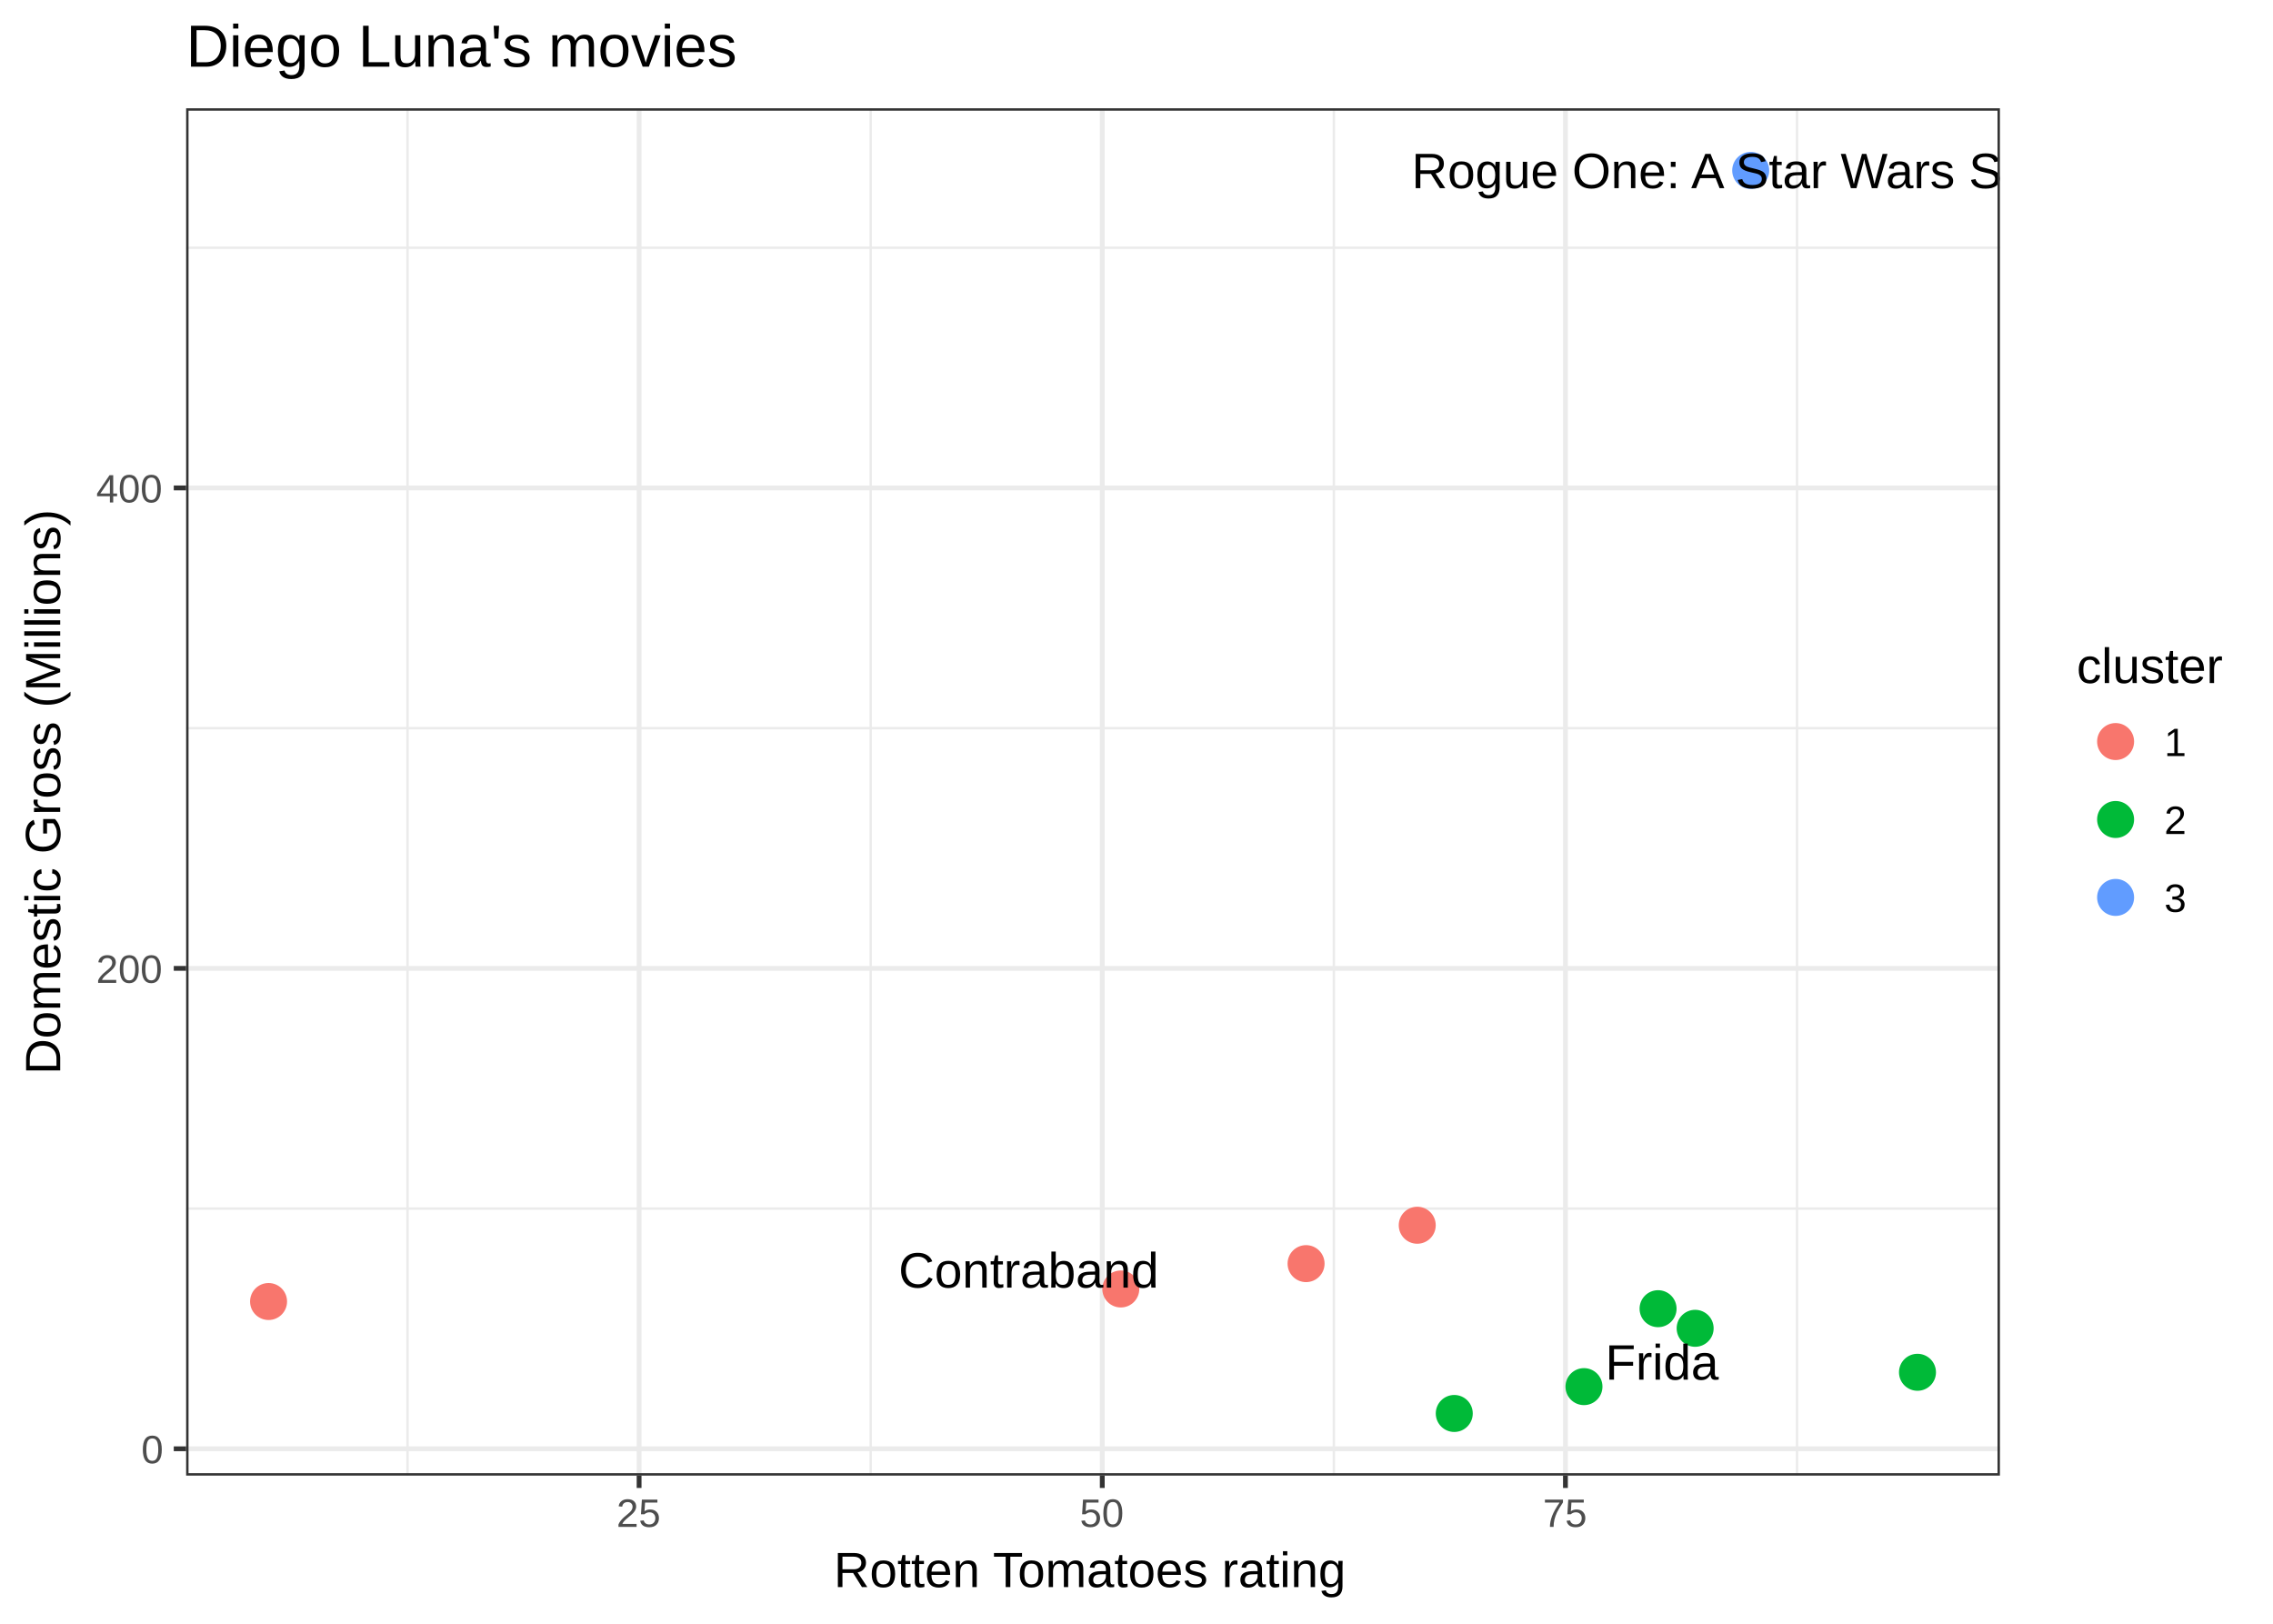
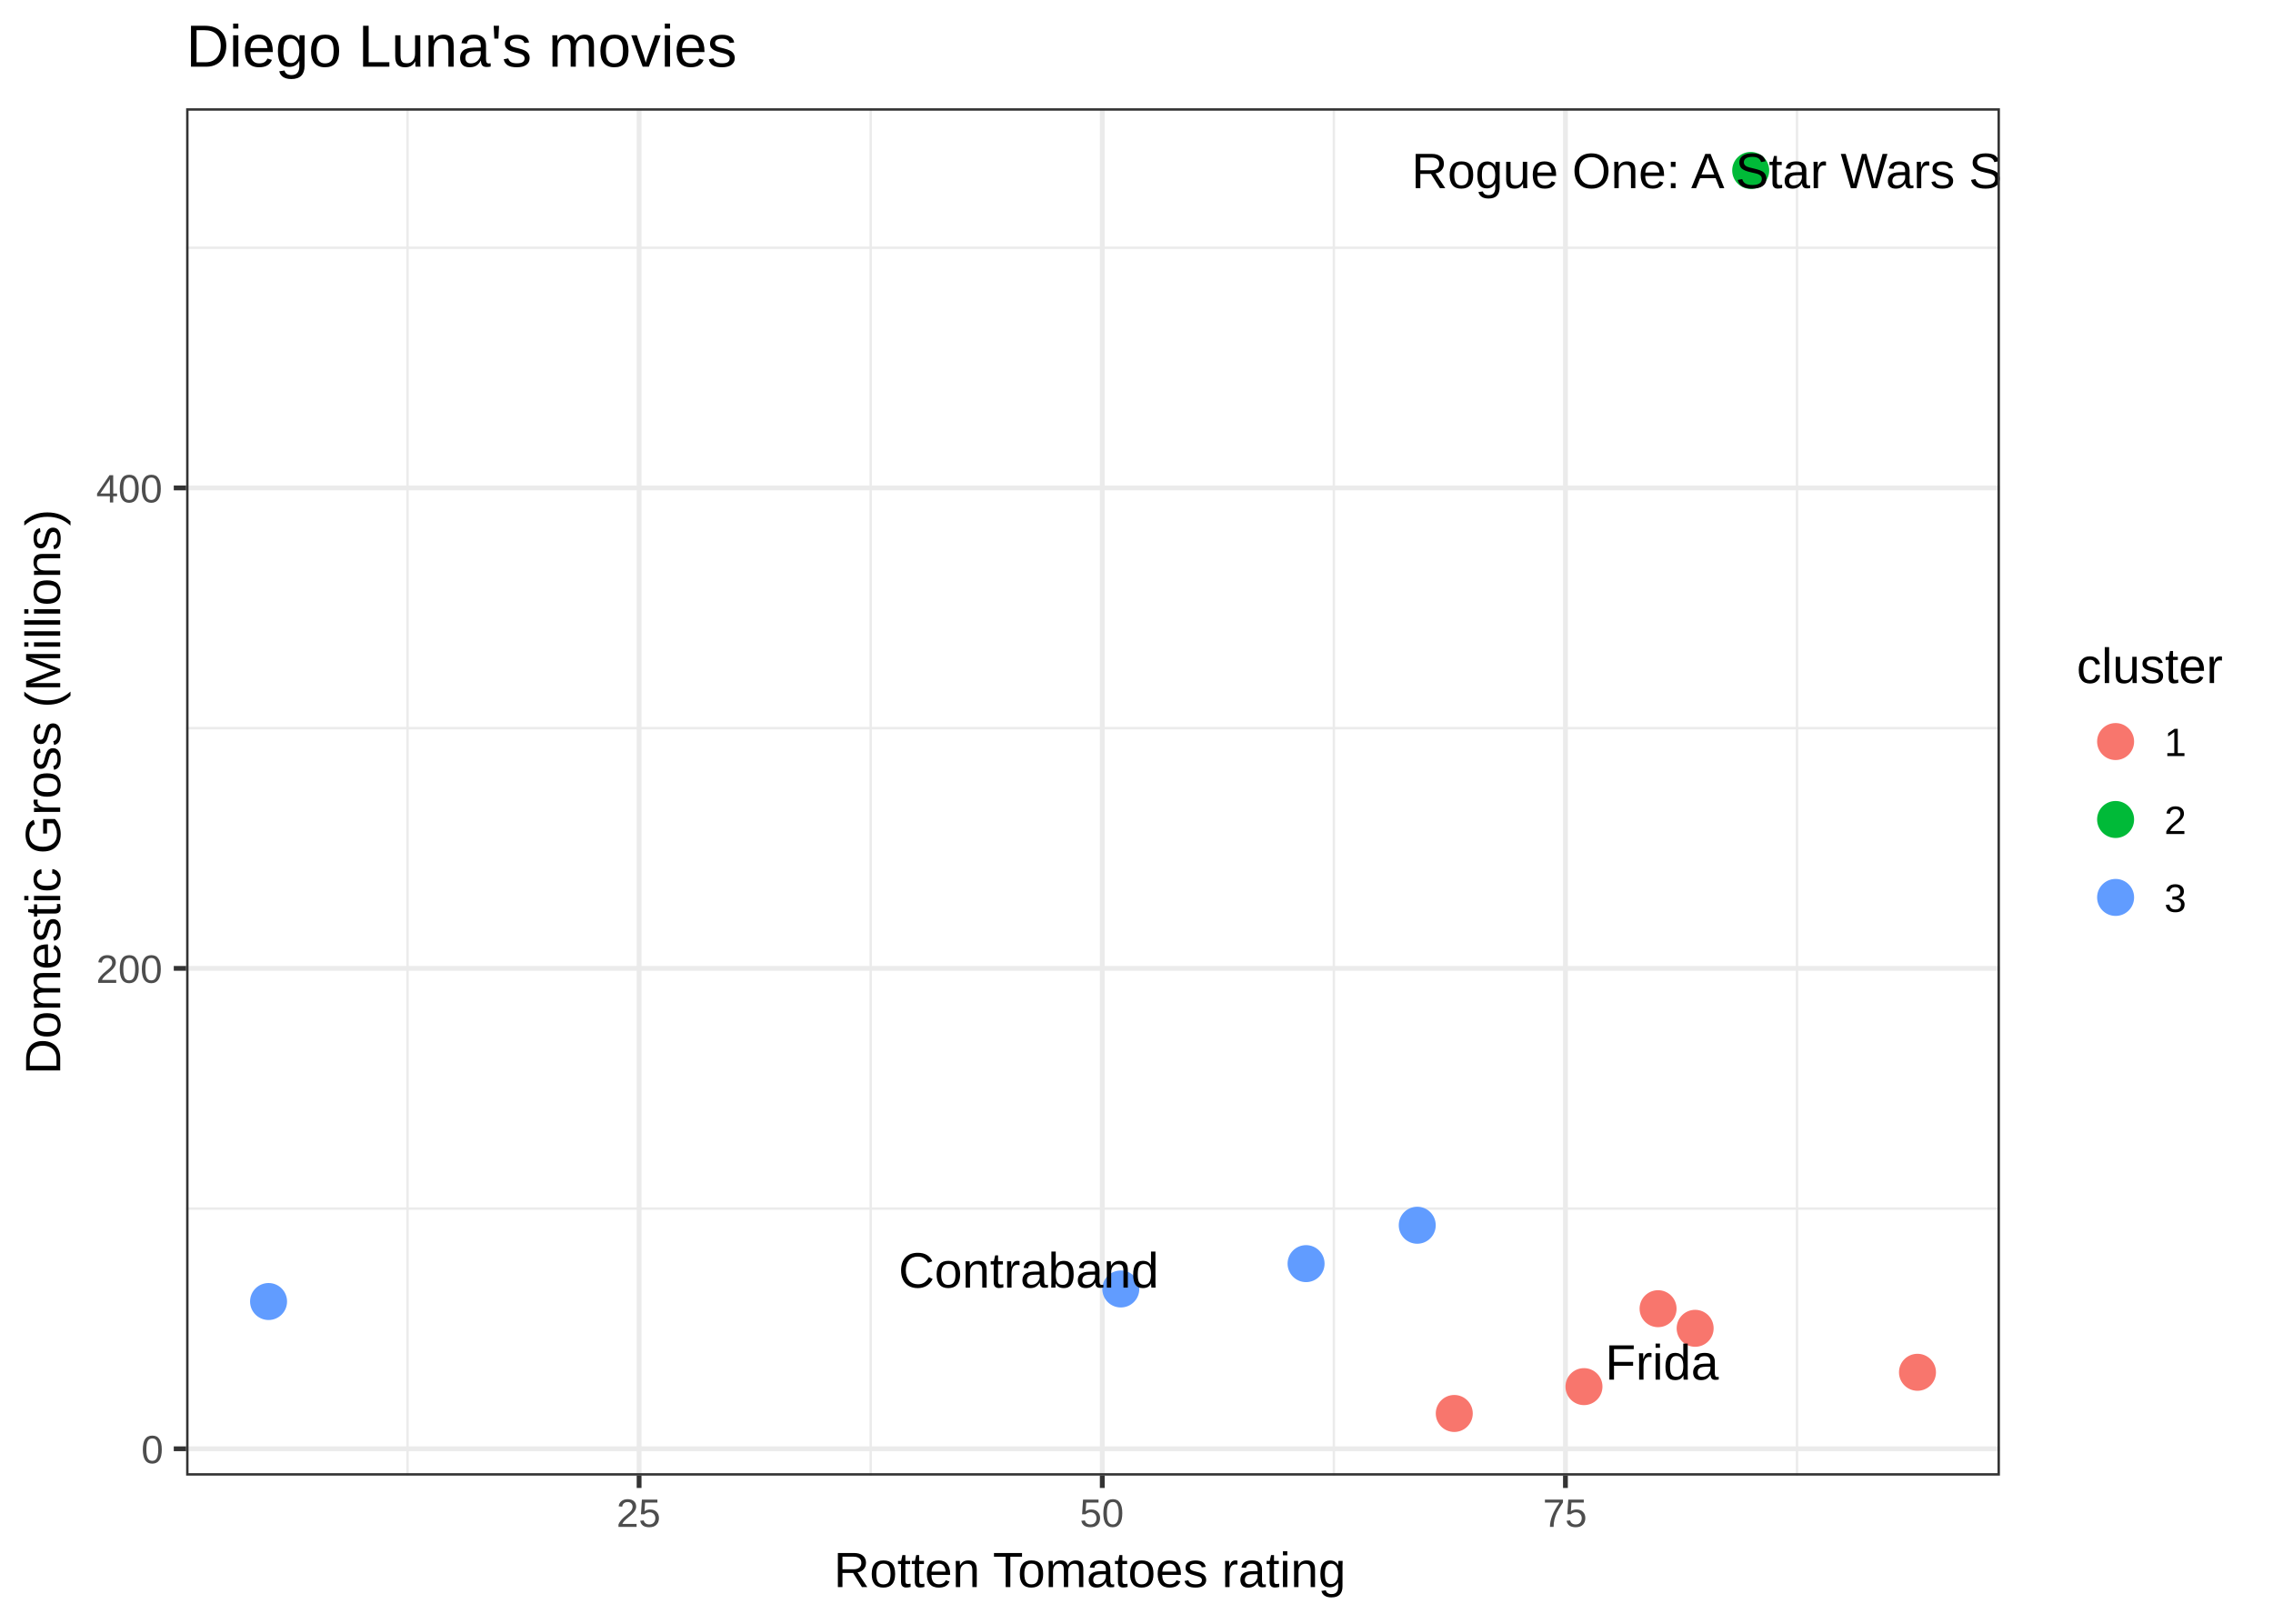
<svg xmlns="http://www.w3.org/2000/svg" viewBox="0 0 504.00 360.00">
  <defs>
    <style type="text/css">
    line, polyline, path, rect, circle {
      fill: none;
      stroke: #000000;
      stroke-linecap: round;
      stroke-linejoin: round;
      stroke-miterlimit: 10.00;
    }
  </style>
  </defs>
  <rect width="100%" height="100%" style="stroke: none; fill: #FFFFFF;" />
  <rect x="0.00" y="0.00" width="504.00" height="360.00" style="stroke-width: 1.07; stroke: #FFFFFF; fill: #FFFFFF;" />
  <defs>
    <clipPath id="cpNDEuMjY1NXw0NDMuNDQ4fDMyNy4xNTd8MjQuMDA3Mw==">
      <rect x="41.27" y="24.01" width="402.18" height="303.15" />
    </clipPath>
  </defs>
  <rect x="41.27" y="24.01" width="402.18" height="303.15" style="stroke-width: 1.07; stroke: none; fill: #FFFFFF;" clip-path="url(#cpNDEuMjY1NXw0NDMuNDQ4fDMyNy4xNTd8MjQuMDA3Mw==)" />
  <polyline points="41.27,267.95 443.45,267.95 " style="stroke-width: 0.53; stroke: #EBEBEB; stroke-linecap: butt;" clip-path="url(#cpNDEuMjY1NXw0NDMuNDQ4fDMyNy4xNTd8MjQuMDA3Mw==)" />
  <polyline points="41.27,161.44 443.45,161.44 " style="stroke-width: 0.53; stroke: #EBEBEB; stroke-linecap: butt;" clip-path="url(#cpNDEuMjY1NXw0NDMuNDQ4fDMyNy4xNTd8MjQuMDA3Mw==)" />
  <polyline points="41.27,54.92 443.45,54.92 " style="stroke-width: 0.53; stroke: #EBEBEB; stroke-linecap: butt;" clip-path="url(#cpNDEuMjY1NXw0NDMuNDQ4fDMyNy4xNTd8MjQuMDA3Mw==)" />
  <polyline points="90.36,327.16 90.36,24.01 " style="stroke-width: 0.53; stroke: #EBEBEB; stroke-linecap: butt;" clip-path="url(#cpNDEuMjY1NXw0NDMuNDQ4fDMyNy4xNTd8MjQuMDA3Mw==)" />
  <polyline points="193.06,327.16 193.06,24.01 " style="stroke-width: 0.53; stroke: #EBEBEB; stroke-linecap: butt;" clip-path="url(#cpNDEuMjY1NXw0NDMuNDQ4fDMyNy4xNTd8MjQuMDA3Mw==)" />
  <polyline points="295.76,327.16 295.76,24.01 " style="stroke-width: 0.53; stroke: #EBEBEB; stroke-linecap: butt;" clip-path="url(#cpNDEuMjY1NXw0NDMuNDQ4fDMyNy4xNTd8MjQuMDA3Mw==)" />
  <polyline points="398.46,327.16 398.46,24.01 " style="stroke-width: 0.53; stroke: #EBEBEB; stroke-linecap: butt;" clip-path="url(#cpNDEuMjY1NXw0NDMuNDQ4fDMyNy4xNTd8MjQuMDA3Mw==)" />
  <polyline points="41.27,321.21 443.45,321.21 " style="stroke-width: 1.07; stroke: #EBEBEB; stroke-linecap: butt;" clip-path="url(#cpNDEuMjY1NXw0NDMuNDQ4fDMyNy4xNTd8MjQuMDA3Mw==)" />
  <polyline points="41.27,214.70 443.45,214.70 " style="stroke-width: 1.07; stroke: #EBEBEB; stroke-linecap: butt;" clip-path="url(#cpNDEuMjY1NXw0NDMuNDQ4fDMyNy4xNTd8MjQuMDA3Mw==)" />
  <polyline points="41.27,108.18 443.45,108.18 " style="stroke-width: 1.07; stroke: #EBEBEB; stroke-linecap: butt;" clip-path="url(#cpNDEuMjY1NXw0NDMuNDQ4fDMyNy4xNTd8MjQuMDA3Mw==)" />
  <polyline points="141.71,327.16 141.71,24.01 " style="stroke-width: 1.07; stroke: #EBEBEB; stroke-linecap: butt;" clip-path="url(#cpNDEuMjY1NXw0NDMuNDQ4fDMyNy4xNTd8MjQuMDA3Mw==)" />
  <polyline points="244.41,327.16 244.41,24.01 " style="stroke-width: 1.07; stroke: #EBEBEB; stroke-linecap: butt;" clip-path="url(#cpNDEuMjY1NXw0NDMuNDQ4fDMyNy4xNTd8MjQuMDA3Mw==)" />
  <polyline points="347.11,327.16 347.11,24.01 " style="stroke-width: 1.07; stroke: #EBEBEB; stroke-linecap: butt;" clip-path="url(#cpNDEuMjY1NXw0NDMuNDQ4fDMyNy4xNTd8MjQuMDA3Mw==)" />
-   <circle cx="59.55" cy="288.56" r="2.81pt" style="stroke-width: 0.71; stroke: #F8766D; fill: #F8766D;" clip-path="url(#cpNDEuMjY1NXw0NDMuNDQ4fDMyNy4xNTd8MjQuMDA3Mw==)" />
-   <circle cx="388.19" cy="37.79" r="2.81pt" style="stroke-width: 0.71; stroke: #619CFF; fill: #619CFF;" clip-path="url(#cpNDEuMjY1NXw0NDMuNDQ4fDMyNy4xNTd8MjQuMDA3Mw==)" />
-   <circle cx="375.87" cy="294.50" r="2.81pt" style="stroke-width: 0.71; stroke: #00BA38; fill: #00BA38;" clip-path="url(#cpNDEuMjY1NXw0NDMuNDQ4fDMyNy4xNTd8MjQuMDA3Mw==)" />
-   <circle cx="314.25" cy="271.65" r="2.81pt" style="stroke-width: 0.71; stroke: #F8766D; fill: #F8766D;" clip-path="url(#cpNDEuMjY1NXw0NDMuNDQ4fDMyNy4xNTd8MjQuMDA3Mw==)" />
-   <circle cx="248.52" cy="285.78" r="2.81pt" style="stroke-width: 0.71; stroke: #F8766D; fill: #F8766D;" clip-path="url(#cpNDEuMjY1NXw0NDMuNDQ4fDMyNy4xNTd8MjQuMDA3Mw==)" />
-   <circle cx="425.17" cy="304.25" r="2.81pt" style="stroke-width: 0.71; stroke: #00BA38; fill: #00BA38;" clip-path="url(#cpNDEuMjY1NXw0NDMuNDQ4fDMyNy4xNTd8MjQuMDA3Mw==)" />
-   <circle cx="322.46" cy="313.38" r="2.81pt" style="stroke-width: 0.71; stroke: #00BA38; fill: #00BA38;" clip-path="url(#cpNDEuMjY1NXw0NDMuNDQ4fDMyNy4xNTd8MjQuMDA3Mw==)" />
-   <circle cx="289.60" cy="280.16" r="2.81pt" style="stroke-width: 0.71; stroke: #F8766D; fill: #F8766D;" clip-path="url(#cpNDEuMjY1NXw0NDMuNDQ4fDMyNy4xNTd8MjQuMDA3Mw==)" />
-   <circle cx="367.65" cy="290.15" r="2.81pt" style="stroke-width: 0.71; stroke: #00BA38; fill: #00BA38;" clip-path="url(#cpNDEuMjY1NXw0NDMuNDQ4fDMyNy4xNTd8MjQuMDA3Mw==)" />
-   <circle cx="351.22" cy="307.43" r="2.81pt" style="stroke-width: 0.71; stroke: #00BA38; fill: #00BA38;" clip-path="url(#cpNDEuMjY1NXw0NDMuNDQ4fDMyNy4xNTd8MjQuMDA3Mw==)" />
-   <g clip-path="url(#cpNDEuMjY1NXw0NDMuNDQ4fDMyNy4xNTd8MjQuMDA3Mw==)">
-     <text x="199.24" y="285.48" style="font-size: 11.04px; font-family: Arial;" textLength="57.49px" lengthAdjust="spacingAndGlyphs">Contraband</text>
-   </g>
+   <circle cx="59.55" cy="288.56" r="2.81pt" style="stroke-width: 0.71; stroke: #619CFF; fill: #619CFF;" clip-path="url(#cpNDEuMjY1NXw0NDMuNDQ4fDMyNy4xNTd8MjQuMDA3Mw==)" />
+   <circle cx="388.19" cy="37.79" r="2.81pt" style="stroke-width: 0.71; stroke: #00BA38; fill: #00BA38;" clip-path="url(#cpNDEuMjY1NXw0NDMuNDQ4fDMyNy4xNTd8MjQuMDA3Mw==)" />
+   <circle cx="375.87" cy="294.50" r="2.81pt" style="stroke-width: 0.71; stroke: #F8766D; fill: #F8766D;" clip-path="url(#cpNDEuMjY1NXw0NDMuNDQ4fDMyNy4xNTd8MjQuMDA3Mw==)" />
+   <circle cx="314.25" cy="271.65" r="2.81pt" style="stroke-width: 0.71; stroke: #619CFF; fill: #619CFF;" clip-path="url(#cpNDEuMjY1NXw0NDMuNDQ4fDMyNy4xNTd8MjQuMDA3Mw==)" />
+   <circle cx="248.52" cy="285.78" r="2.81pt" style="stroke-width: 0.71; stroke: #619CFF; fill: #619CFF;" clip-path="url(#cpNDEuMjY1NXw0NDMuNDQ4fDMyNy4xNTd8MjQuMDA3Mw==)" />
+   <circle cx="425.17" cy="304.25" r="2.81pt" style="stroke-width: 0.71; stroke: #F8766D; fill: #F8766D;" clip-path="url(#cpNDEuMjY1NXw0NDMuNDQ4fDMyNy4xNTd8MjQuMDA3Mw==)" />
+   <circle cx="322.46" cy="313.38" r="2.81pt" style="stroke-width: 0.71; stroke: #F8766D; fill: #F8766D;" clip-path="url(#cpNDEuMjY1NXw0NDMuNDQ4fDMyNy4xNTd8MjQuMDA3Mw==)" />
+   <circle cx="289.60" cy="280.16" r="2.81pt" style="stroke-width: 0.71; stroke: #619CFF; fill: #619CFF;" clip-path="url(#cpNDEuMjY1NXw0NDMuNDQ4fDMyNy4xNTd8MjQuMDA3Mw==)" />
+   <circle cx="367.65" cy="290.15" r="2.81pt" style="stroke-width: 0.71; stroke: #F8766D; fill: #F8766D;" clip-path="url(#cpNDEuMjY1NXw0NDMuNDQ4fDMyNy4xNTd8MjQuMDA3Mw==)" />
+   <circle cx="351.22" cy="307.43" r="2.81pt" style="stroke-width: 0.71; stroke: #F8766D; fill: #F8766D;" clip-path="url(#cpNDEuMjY1NXw0NDMuNDQ4fDMyNy4xNTd8MjQuMDA3Mw==)" />
  <g clip-path="url(#cpNDEuMjY1NXw0NDMuNDQ4fDMyNy4xNTd8MjQuMDA3Mw==)">
    <text x="355.94" y="305.88" style="font-size: 11.04px; font-family: Arial;" textLength="25.06px" lengthAdjust="spacingAndGlyphs">Frida</text>
  </g>
  <g clip-path="url(#cpNDEuMjY1NXw0NDMuNDQ4fDMyNy4xNTd8MjQuMDA3Mw==)">
    <text x="313.00" y="41.72" style="font-size: 11.04px; font-family: Arial;" textLength="150.39px" lengthAdjust="spacingAndGlyphs">Rogue One: A Star Wars Story</text>
+   </g>
+   <g clip-path="url(#cpNDEuMjY1NXw0NDMuNDQ4fDMyNy4xNTd8MjQuMDA3Mw==)">
+     <text x="199.24" y="285.48" style="font-size: 11.04px; font-family: Arial;" textLength="57.49px" lengthAdjust="spacingAndGlyphs">Contraband</text>
  </g>
  <rect x="41.27" y="24.01" width="402.18" height="303.15" style="stroke-width: 1.07; stroke: #333333;" clip-path="url(#cpNDEuMjY1NXw0NDMuNDQ4fDMyNy4xNTd8MjQuMDA3Mw==)" />
  <defs>
    <clipPath id="cpMHw1MDR8MzYwfDA=">
      <rect x="0.00" y="0.00" width="504.00" height="360.00" />
    </clipPath>
  </defs>
  <g clip-path="url(#cpMHw1MDR8MzYwfDA=)">
    <text x="31.33" y="324.43" style="font-size: 8.80px; fill: #4D4D4D; font-family: Arial;" textLength="5.01px" lengthAdjust="spacingAndGlyphs">0</text>
  </g>
  <g clip-path="url(#cpMHw1MDR8MzYwfDA=)">
    <text x="21.32" y="217.91" style="font-size: 8.80px; fill: #4D4D4D; font-family: Arial;" textLength="15.02px" lengthAdjust="spacingAndGlyphs">200</text>
  </g>
  <g clip-path="url(#cpMHw1MDR8MzYwfDA=)">
    <text x="21.32" y="111.40" style="font-size: 8.80px; fill: #4D4D4D; font-family: Arial;" textLength="15.02px" lengthAdjust="spacingAndGlyphs">400</text>
  </g>
  <polyline points="38.53,321.21 41.27,321.21 " style="stroke-width: 1.07; stroke: #333333; stroke-linecap: butt;" clip-path="url(#cpMHw1MDR8MzYwfDA=)" />
  <polyline points="38.53,214.70 41.27,214.70 " style="stroke-width: 1.07; stroke: #333333; stroke-linecap: butt;" clip-path="url(#cpMHw1MDR8MzYwfDA=)" />
  <polyline points="38.53,108.18 41.27,108.18 " style="stroke-width: 1.07; stroke: #333333; stroke-linecap: butt;" clip-path="url(#cpMHw1MDR8MzYwfDA=)" />
  <polyline points="141.71,329.90 141.71,327.16 " style="stroke-width: 1.07; stroke: #333333; stroke-linecap: butt;" clip-path="url(#cpMHw1MDR8MzYwfDA=)" />
  <polyline points="244.41,329.90 244.41,327.16 " style="stroke-width: 1.07; stroke: #333333; stroke-linecap: butt;" clip-path="url(#cpMHw1MDR8MzYwfDA=)" />
  <polyline points="347.11,329.90 347.11,327.16 " style="stroke-width: 1.07; stroke: #333333; stroke-linecap: butt;" clip-path="url(#cpMHw1MDR8MzYwfDA=)" />
  <g clip-path="url(#cpMHw1MDR8MzYwfDA=)">
    <text x="136.70" y="338.53" style="font-size: 8.80px; fill: #4D4D4D; font-family: Arial;" textLength="10.01px" lengthAdjust="spacingAndGlyphs">25</text>
  </g>
  <g clip-path="url(#cpMHw1MDR8MzYwfDA=)">
    <text x="239.41" y="338.53" style="font-size: 8.80px; fill: #4D4D4D; font-family: Arial;" textLength="10.01px" lengthAdjust="spacingAndGlyphs">50</text>
  </g>
  <g clip-path="url(#cpMHw1MDR8MzYwfDA=)">
    <text x="342.11" y="338.53" style="font-size: 8.80px; fill: #4D4D4D; font-family: Arial;" textLength="10.01px" lengthAdjust="spacingAndGlyphs">75</text>
  </g>
  <g clip-path="url(#cpMHw1MDR8MzYwfDA=)">
    <text x="184.88" y="351.88" style="font-size: 11.00px; font-family: Arial;" textLength="114.95px" lengthAdjust="spacingAndGlyphs">Rotten Tomatoes rating</text>
  </g>
  <g clip-path="url(#cpMHw1MDR8MzYwfDA=)">
    <text transform="translate(13.35,238.23) rotate(-90)" style="font-size: 11.00px; font-family: Arial;" textLength="125.29px" lengthAdjust="spacingAndGlyphs">Domestic Gross (Millions)</text>
  </g>
  <rect x="454.79" y="137.88" width="43.73" height="75.40" style="stroke-width: 1.07; stroke: none; fill: #FFFFFF;" clip-path="url(#cpMHw1MDR8MzYwfDA=)" />
  <g clip-path="url(#cpMHw1MDR8MzYwfDA=)">
    <text x="460.46" y="151.44" style="font-size: 11.00px; font-family: Arial;" textLength="32.40px" lengthAdjust="spacingAndGlyphs">cluster</text>
  </g>
  <rect x="460.46" y="155.77" width="17.28" height="17.28" style="stroke-width: 1.07; stroke: none; fill: #FFFFFF;" clip-path="url(#cpMHw1MDR8MzYwfDA=)" />
  <circle cx="469.10" cy="164.41" r="2.81pt" style="stroke-width: 0.71; stroke: #F8766D; fill: #F8766D;" clip-path="url(#cpMHw1MDR8MzYwfDA=)" />
  <rect x="460.46" y="173.05" width="17.28" height="17.28" style="stroke-width: 1.07; stroke: none; fill: #FFFFFF;" clip-path="url(#cpMHw1MDR8MzYwfDA=)" />
  <circle cx="469.10" cy="181.69" r="2.81pt" style="stroke-width: 0.71; stroke: #00BA38; fill: #00BA38;" clip-path="url(#cpMHw1MDR8MzYwfDA=)" />
  <rect x="460.46" y="190.33" width="17.28" height="17.28" style="stroke-width: 1.07; stroke: none; fill: #FFFFFF;" clip-path="url(#cpMHw1MDR8MzYwfDA=)" />
  <circle cx="469.10" cy="198.97" r="2.81pt" style="stroke-width: 0.71; stroke: #619CFF; fill: #619CFF;" clip-path="url(#cpMHw1MDR8MzYwfDA=)" />
  <g clip-path="url(#cpMHw1MDR8MzYwfDA=)">
    <text x="479.90" y="167.63" style="font-size: 8.80px; font-family: Arial;" textLength="5.01px" lengthAdjust="spacingAndGlyphs">1</text>
  </g>
  <g clip-path="url(#cpMHw1MDR8MzYwfDA=)">
    <text x="479.90" y="184.91" style="font-size: 8.80px; font-family: Arial;" textLength="5.01px" lengthAdjust="spacingAndGlyphs">2</text>
  </g>
  <g clip-path="url(#cpMHw1MDR8MzYwfDA=)">
    <text x="479.90" y="202.19" style="font-size: 8.80px; font-family: Arial;" textLength="5.01px" lengthAdjust="spacingAndGlyphs">3</text>
  </g>
  <g clip-path="url(#cpMHw1MDR8MzYwfDA=)">
    <text x="41.27" y="14.79" style="font-size: 13.20px; font-family: Arial;" textLength="120.27px" lengthAdjust="spacingAndGlyphs">Diego Luna's movies</text>
  </g>
</svg>
